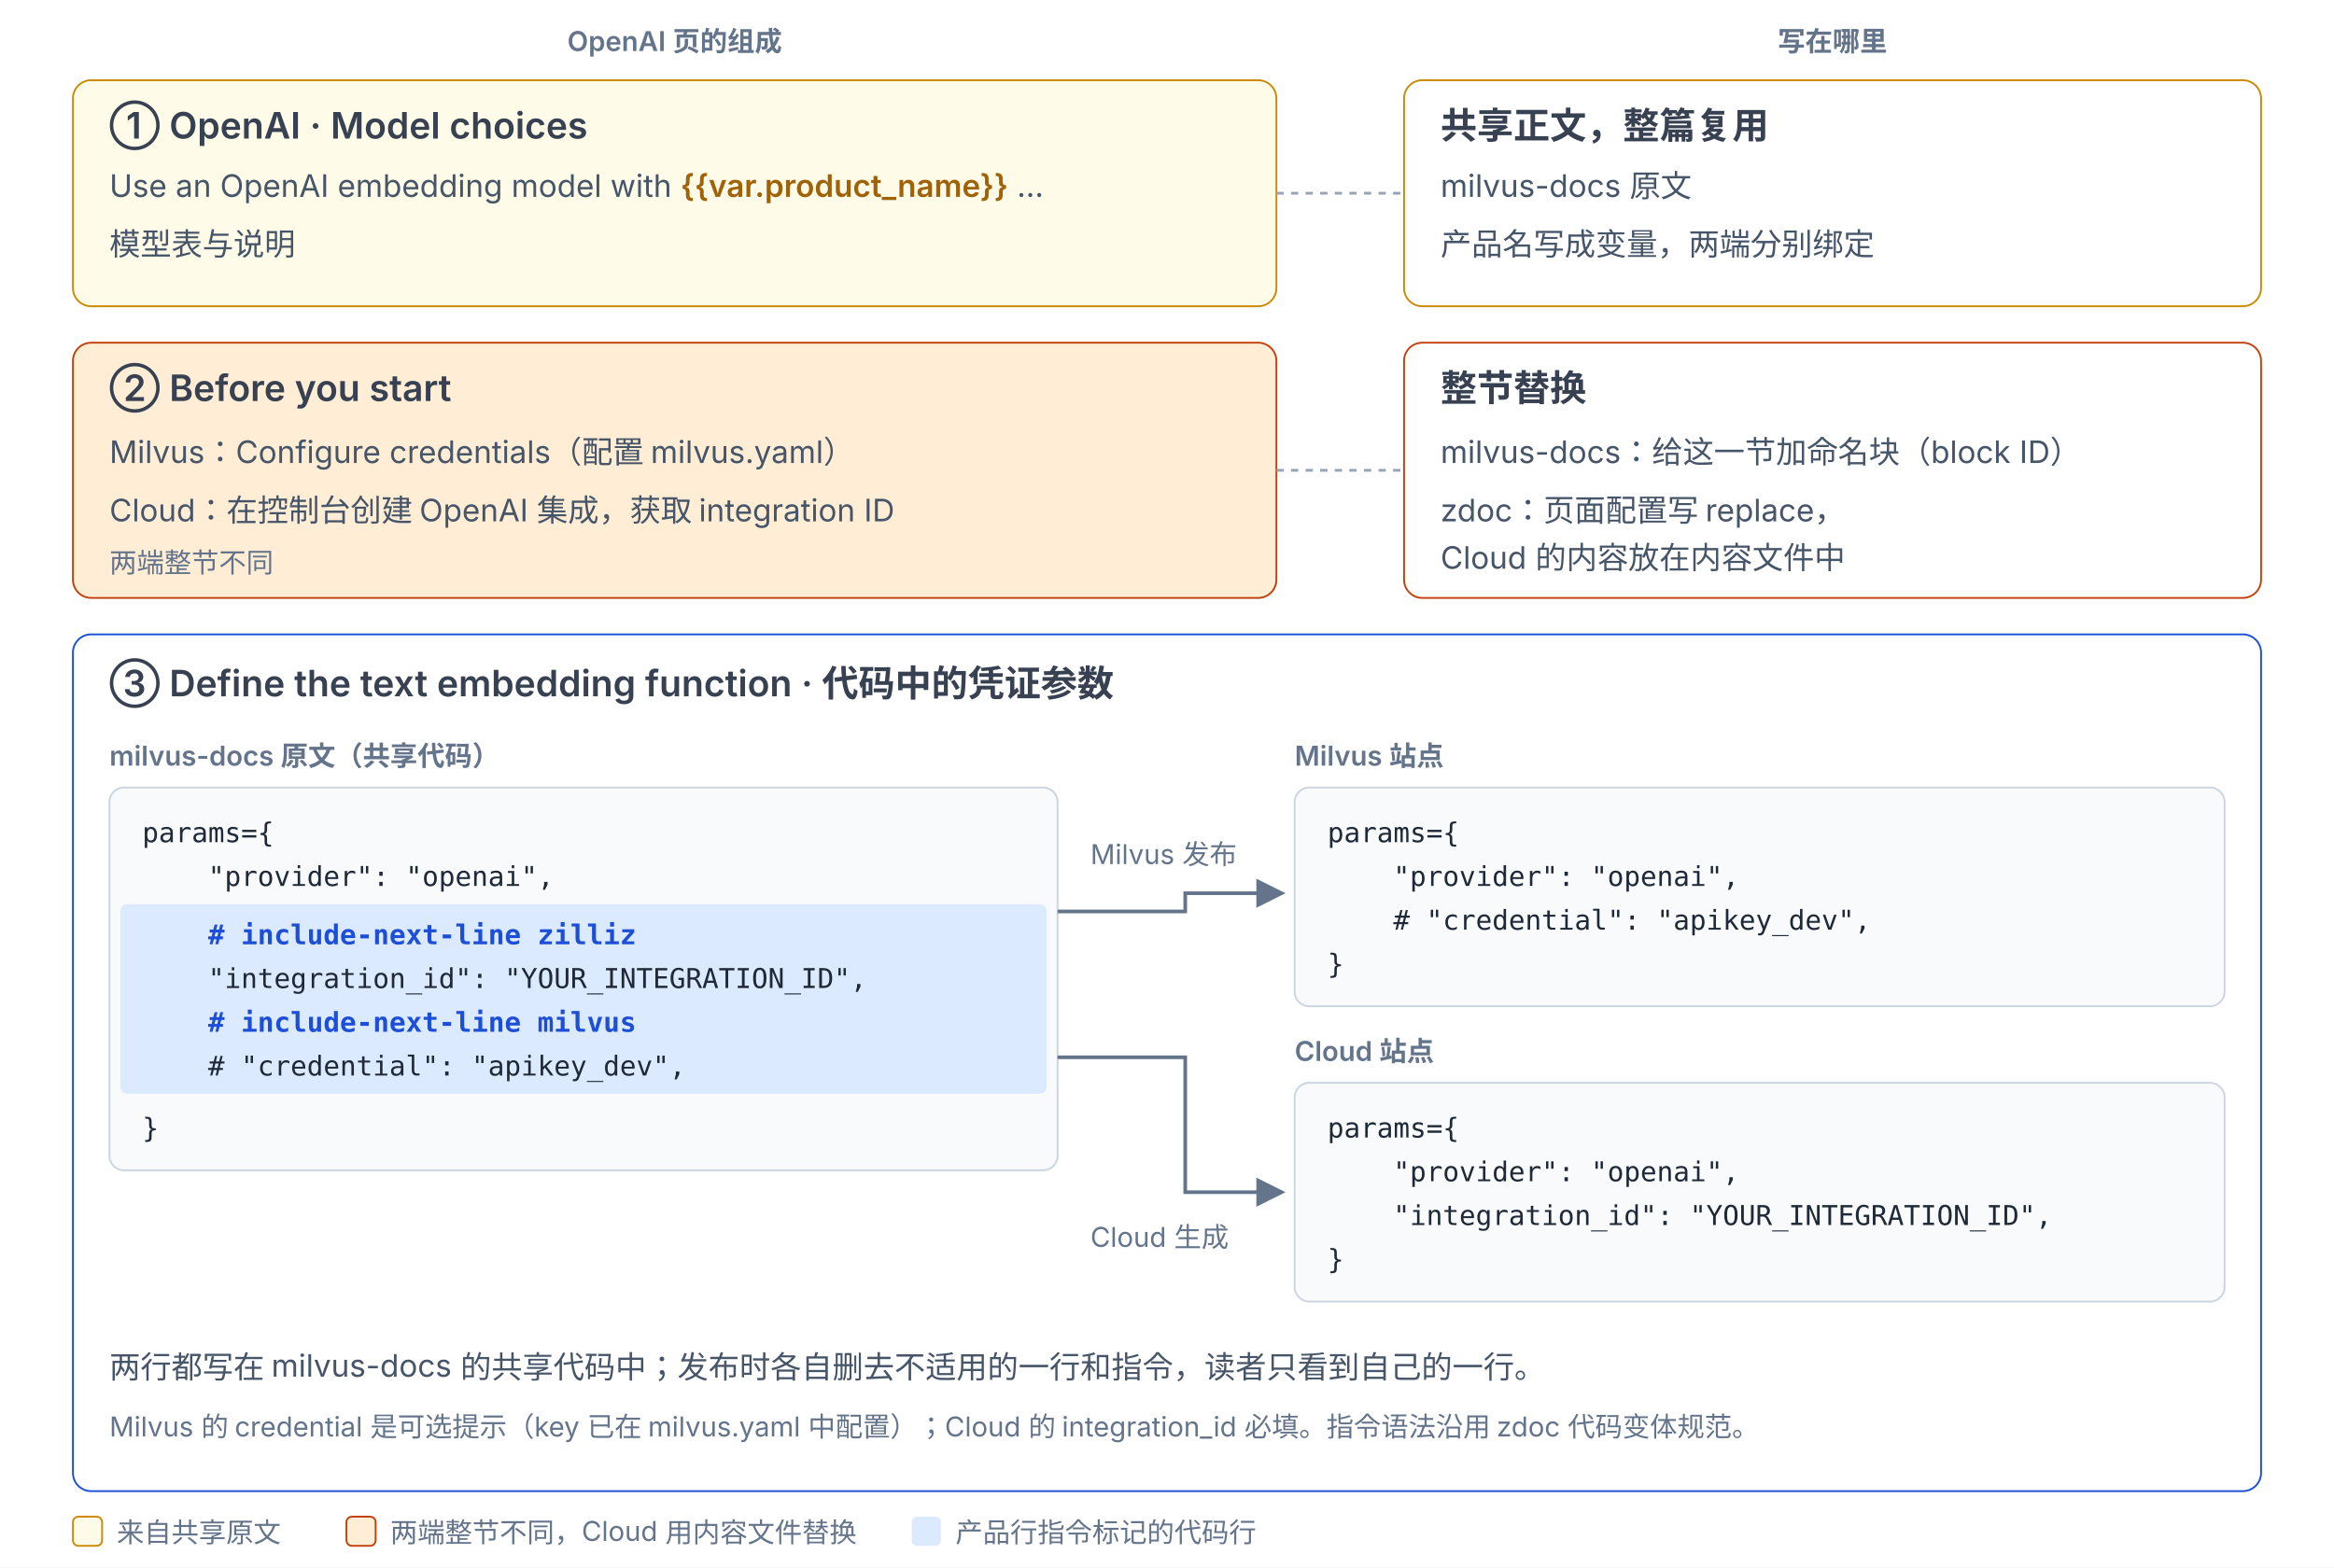
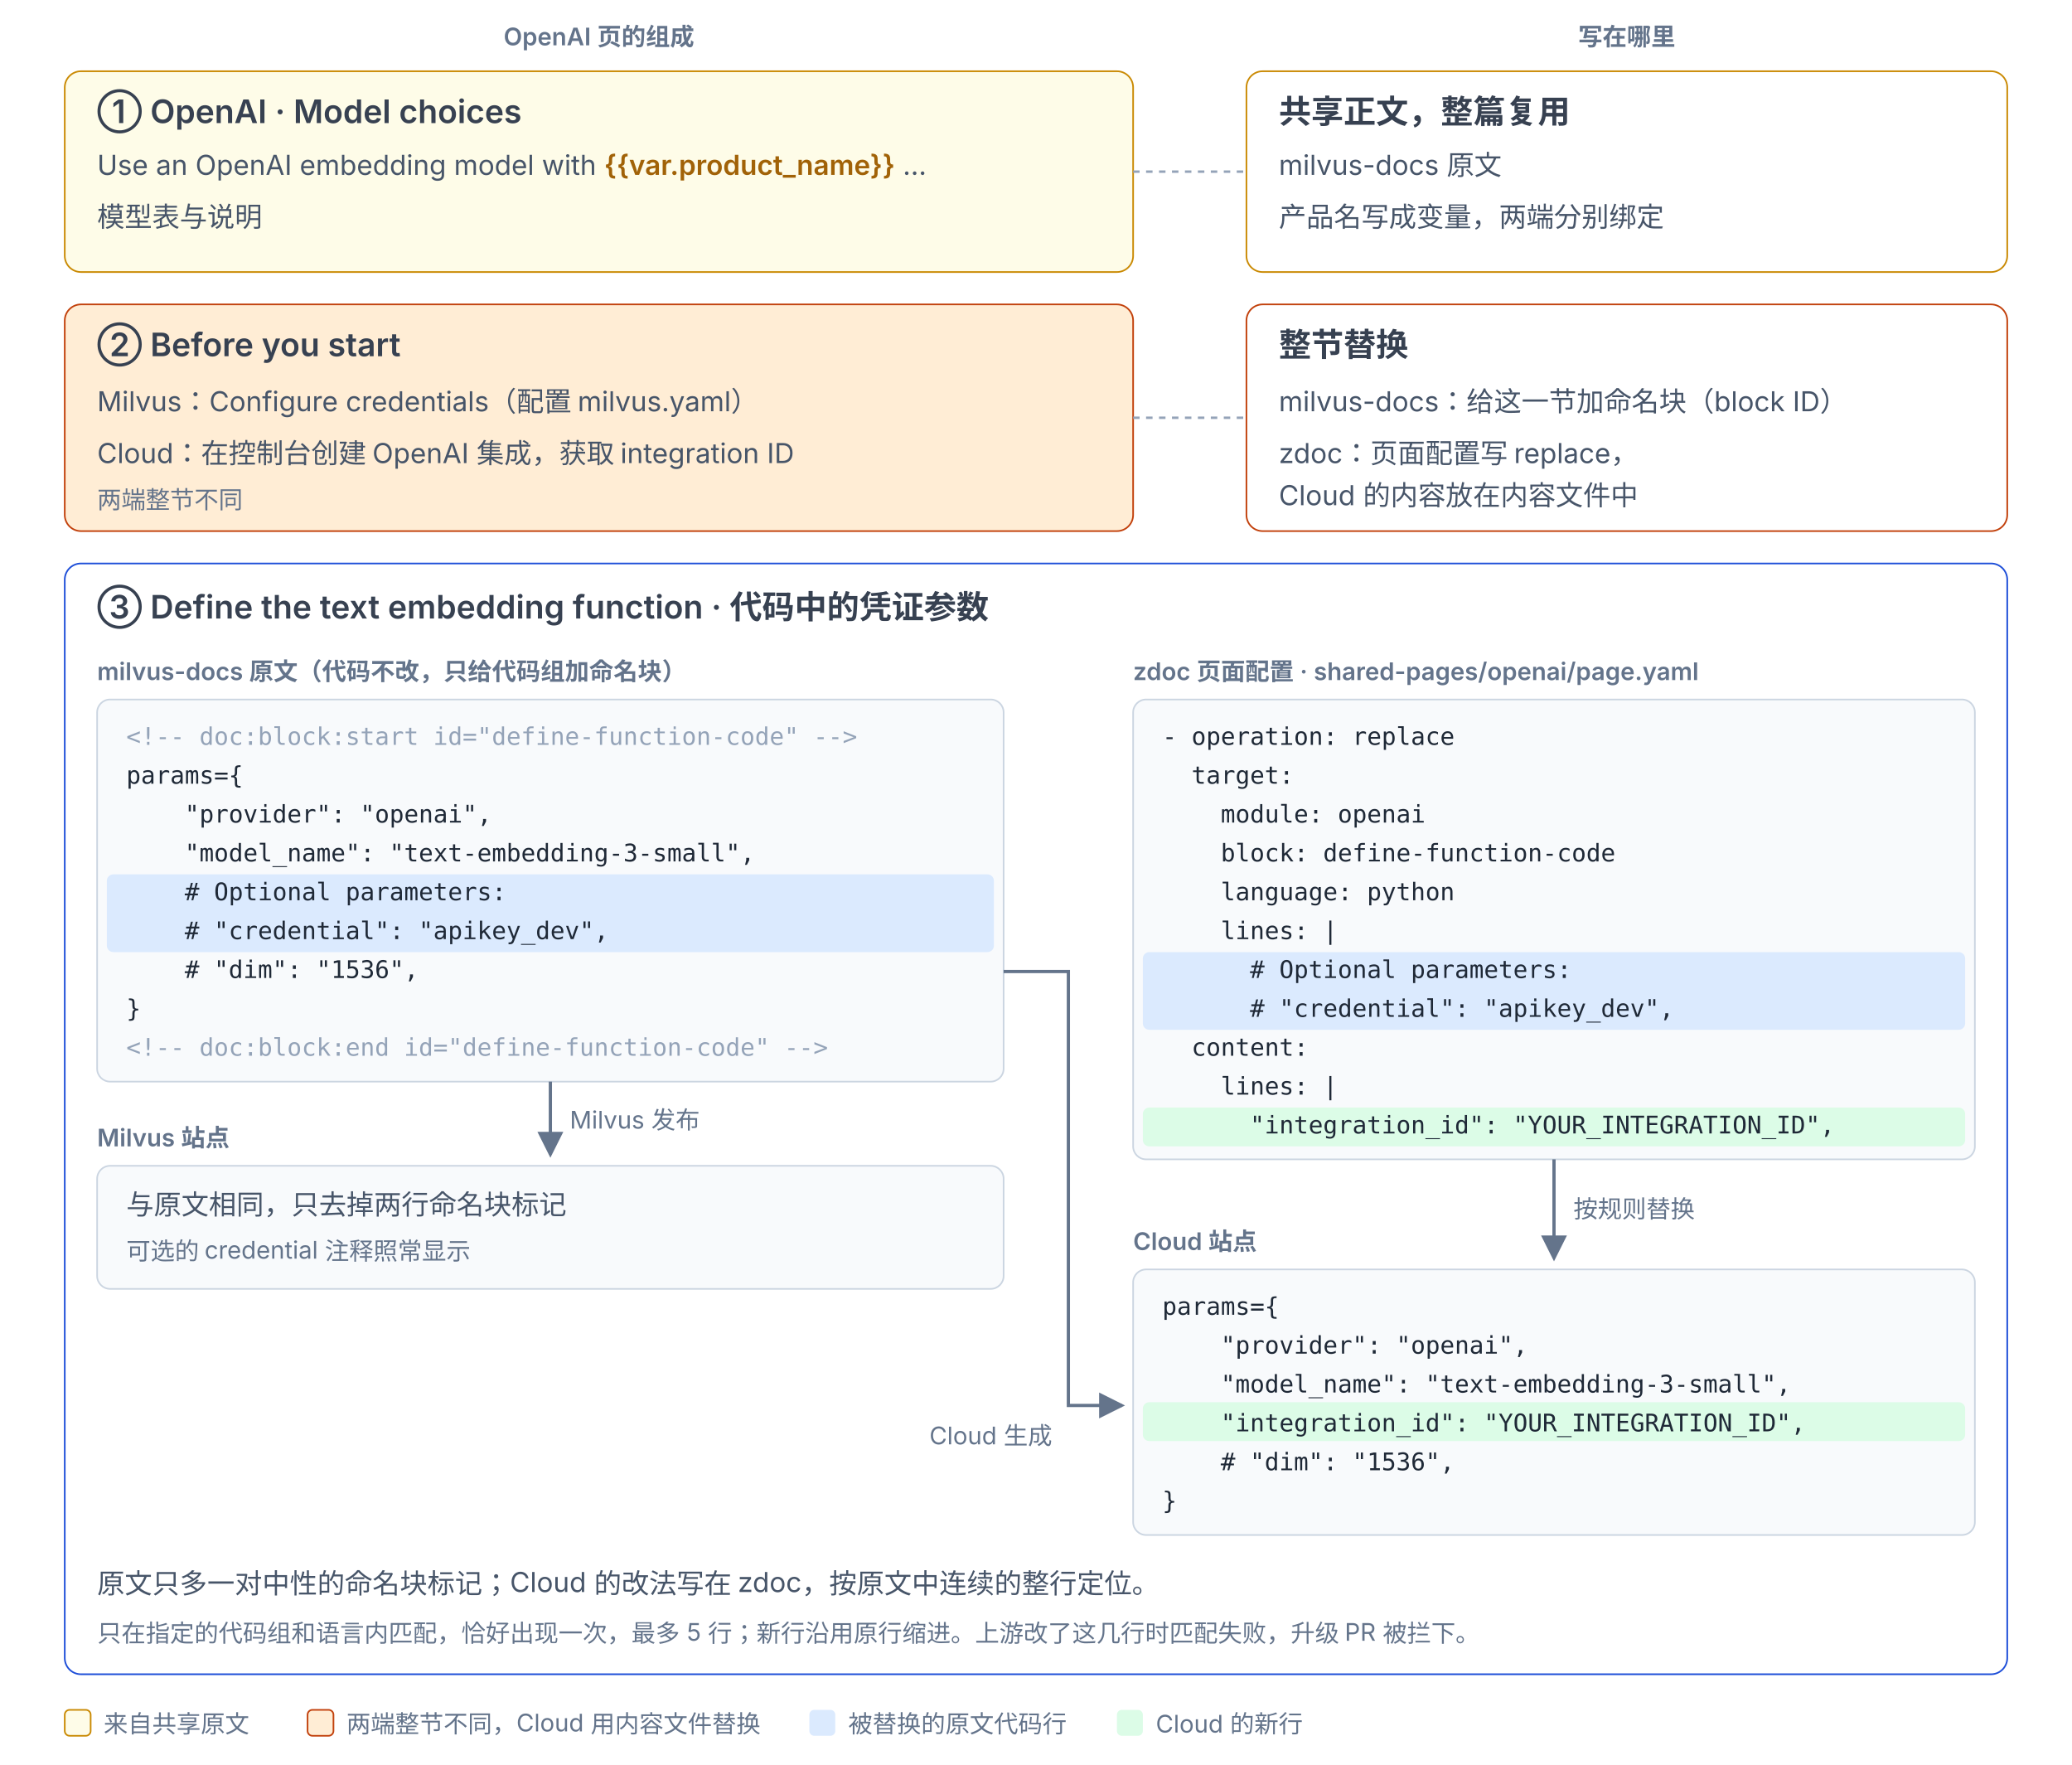
- <svg xmlns="http://www.w3.org/2000/svg" xml:space="preserve" width="768" height="516" viewBox="0 0 1280 860" role="img" aria-labelledby="title desc">
+ <svg xmlns="http://www.w3.org/2000/svg" xml:space="preserve" width="768" height="654" viewBox="0 0 1280 1090" role="img" aria-labelledby="title desc">
  <defs>
    <marker id="arrow" markerWidth="8" markerHeight="8" refX="7" refY="4" orient="auto">
      <path d="M0 0 L8 4 L0 8 Z" fill="#64748b" />
    </marker>
-     <style>text{font-family:-apple-system,BlinkMacSystemFont,'PingFang SC','Microsoft YaHei',sans-serif;fill:#374151;}.h{font-size:20px;font-weight:600;}.t{font-size:17px;fill:#475569;}.s{font-size:15px;fill:#64748b;}.code{white-space:pre;font-family:'SF Mono',Menlo,Consolas,monospace;font-size:15px;fill:#1f2937;}.cmt{white-space:pre;font-family:'SF Mono',Menlo,Consolas,monospace;font-size:15px;fill:#1d4ed8;font-weight:600;}.link{fill:none;stroke:#94a3b8;stroke-width:1.5;stroke-dasharray:4 4;}.edge{fill:none;stroke:#64748b;stroke-width:2;marker-end:url(#arrow);}</style>
+     <style>text{font-family:-apple-system,BlinkMacSystemFont,'PingFang SC','Microsoft YaHei',sans-serif;fill:#374151;}.h{font-size:20px;font-weight:600;}.t{font-size:17px;fill:#475569;}.s{font-size:15px;fill:#64748b;}.code{white-space:pre;font-family:'SF Mono',Menlo,Consolas,monospace;font-size:15px;fill:#1f2937;}.mk{white-space:pre;font-family:'SF Mono',Menlo,Consolas,monospace;font-size:15px;fill:#94a3b8;}.link{fill:none;stroke:#94a3b8;stroke-width:1.5;stroke-dasharray:4 4;}.edge{fill:none;stroke:#64748b;stroke-width:2;marker-end:url(#arrow);}</style>
  </defs>
-   <rect width="1280" height="860" fill="#ffffff" />
+   <rect width="1280" height="1090" fill="#ffffff" />
  <text x="370" y="28" class="s" style="text-anchor:middle;font-weight:600">OpenAI 页的组成</text>
  <text x="1005" y="28" class="s" style="text-anchor:middle;font-weight:600">写在哪里</text>
  <rect x="40" y="44" width="660" height="124" rx="10" fill="#fefce8" stroke="#ca8a04" />
  <text x="60" y="76" class="h">① OpenAI · Model choices</text>
  <text x="60" y="108" class="t">Use an OpenAI embedding model with <tspan font-weight="600" fill="#a16207">{{var.product_name}}</tspan> …</text>
  <text x="60" y="140" class="t">模型表与说明</text>
  <path class="link" d="M700 106 H770" />
  <rect x="770" y="44" width="470" height="124" rx="10" fill="#ffffff" stroke="#ca8a04" />
  <text x="790" y="76" class="h">共享正文，整篇复用</text>
  <text x="790" y="108" class="t">milvus-docs 原文</text>
  <text x="790" y="140" class="t">产品名写成变量，两端分别绑定</text>
  <rect x="40" y="188" width="660" height="140" rx="10" fill="#ffedd5" stroke="#c2410c" />
  <text x="60" y="220" class="h">② Before you start</text>
  <text x="60" y="254" class="t">Milvus：Configure credentials（配置 milvus.yaml）</text>
  <text x="60" y="286" class="t">Cloud：在控制台创建 OpenAI 集成，获取 integration ID</text>
  <text x="60" y="314" class="s">两端整节不同</text>
  <path class="link" d="M700 258 H770" />
  <rect x="770" y="188" width="470" height="140" rx="10" fill="#ffffff" stroke="#c2410c" />
  <text x="790" y="220" class="h">整节替换</text>
  <text x="790" y="254" class="t">milvus-docs：给这一节加命名块（block ID）</text>
  <text x="790" y="286" class="t">zdoc：页面配置写 replace，</text>
  <text x="790" y="312" class="t">Cloud 的内容放在内容文件中</text>
-   <rect x="40" y="348" width="1200" height="470" rx="10" fill="#ffffff" stroke="#1d4ed8" />
+   <rect x="40" y="348" width="1200" height="686" rx="10" fill="#ffffff" stroke="#1d4ed8" />
  <text x="60" y="382" class="h">③ Define the text embedding function · 代码中的凭证参数</text>
-   <text x="60" y="420" class="s" style="font-weight:600">milvus-docs 原文（共享代码）</text>
-   <rect x="60" y="432" width="520" height="210" rx="8" fill="#f8fafc" stroke="#cbd5e1" />
-   <text x="78" y="462" class="code">params={</text>
-   <text x="78" y="486" class="code">    "provider": "openai",</text>
-   <rect x="66" y="496" width="508" height="104" rx="4" fill="#dbeafe" />
-   <text x="78" y="518" class="cmt">    # include-next-line zilliz</text>
-   <text x="78" y="542" class="code">    "integration_id": "YOUR_INTEGRATION_ID",</text>
-   <text x="78" y="566" class="cmt">    # include-next-line milvus</text>
-   <text x="78" y="590" class="code">    # "credential": "apikey_dev",</text>
-   <text x="78" y="624" class="code">}</text>
-   <path class="edge" d="M580 500 H650 V490 H703" />
-   <text x="598" y="474" class="s">Milvus 发布</text>
-   <path class="edge" d="M580 580 H650 V654 H703" />
-   <text x="598" y="684" class="s">Cloud 生成</text>
-   <text x="710" y="420" class="s" style="font-weight:600">Milvus 站点</text>
-   <rect x="710" y="432" width="510" height="120" rx="8" fill="#f8fafc" stroke="#cbd5e1" />
-   <text x="728" y="462" class="code">params={</text>
-   <text x="728" y="486" class="code">    "provider": "openai",</text>
-   <text x="728" y="510" class="code">    # "credential": "apikey_dev",</text>
-   <text x="728" y="534" class="code">}</text>
-   <text x="710" y="582" class="s" style="font-weight:600">Cloud 站点</text>
-   <rect x="710" y="594" width="510" height="120" rx="8" fill="#f8fafc" stroke="#cbd5e1" />
-   <text x="728" y="624" class="code">params={</text>
-   <text x="728" y="648" class="code">    "provider": "openai",</text>
-   <text x="728" y="672" class="code">    "integration_id": "YOUR_INTEGRATION_ID",</text>
-   <text x="728" y="696" class="code">}</text>
-   <text x="60" y="756" class="t">两行都写在 milvus-docs 的共享代码中；发布时各自删去不适用的一行和指令，读者只看到自己的一行。</text>
-   <text x="60" y="788" class="s">Milvus 的 credential 是可选提示（key 已在 milvus.yaml 中配置）；Cloud 的 integration_id 必填。指令语法沿用 zdoc 代码变体规范。</text>
-   <rect x="40" y="832" width="16" height="16" rx="3" fill="#fefce8" stroke="#ca8a04" />
-   <text x="64" y="846" class="s">来自共享原文</text>
-   <rect x="190" y="832" width="16" height="16" rx="3" fill="#ffedd5" stroke="#c2410c" />
-   <text x="214" y="846" class="s">两端整节不同，Cloud 用内容文件替换</text>
-   <rect x="500" y="832" width="16" height="16" rx="3" fill="#dbeafe" />
-   <text x="524" y="846" class="s">产品行指令标记的代码行</text>
+   <text x="60" y="420" class="s" style="font-weight:600">milvus-docs 原文（代码不改，只给代码组加命名块）</text>
+   <rect x="60" y="432" width="560" height="236" rx="8" fill="#f8fafc" stroke="#cbd5e1" />
+   <rect x="66" y="540" width="548" height="48" rx="4" fill="#dbeafe" />
+   <text x="78" y="460" class="mk">&lt;!-- doc:block:start id="define-function-code" --&gt;</text>
+   <text x="78" y="484" class="code">params={</text>
+   <text x="78" y="508" class="code">    "provider": "openai",</text>
+   <text x="78" y="532" class="code">    "model_name": "text-embedding-3-small",</text>
+   <text x="78" y="556" class="code">    # Optional parameters:</text>
+   <text x="78" y="580" class="code">    # "credential": "apikey_dev",</text>
+   <text x="78" y="604" class="code">    # "dim": "1536",</text>
+   <text x="78" y="628" class="code">}</text>
+   <text x="78" y="652" class="mk">&lt;!-- doc:block:end id="define-function-code" --&gt;</text>
+   <path class="edge" d="M340 668 V713" />
+   <text x="352" y="697" class="s">Milvus 发布</text>
+   <text x="60" y="708" class="s" style="font-weight:600">Milvus 站点</text>
+   <rect x="60" y="720" width="560" height="76" rx="8" fill="#f8fafc" stroke="#cbd5e1" />
+   <text x="78" y="750" class="t">与原文相同，只去掉两行命名块标记</text>
+   <text x="78" y="778" class="s">可选的 credential 注释照常显示</text>
+   <text x="700" y="420" class="s" style="font-weight:600">zdoc 页面配置 · shared-pages/openai/page.yaml</text>
+   <rect x="700" y="432" width="520" height="284" rx="8" fill="#f8fafc" stroke="#cbd5e1" />
+   <rect x="706" y="588" width="508" height="48" rx="4" fill="#dbeafe" />
+   <rect x="706" y="684" width="508" height="24" rx="4" fill="#dcfce7" />
+   <text x="718" y="460" class="code">- operation: replace</text>
+   <text x="718" y="484" class="code">  target:</text>
+   <text x="718" y="508" class="code">    module: openai</text>
+   <text x="718" y="532" class="code">    block: define-function-code</text>
+   <text x="718" y="556" class="code">    language: python</text>
+   <text x="718" y="580" class="code">    lines: |</text>
+   <text x="718" y="604" class="code">      # Optional parameters:</text>
+   <text x="718" y="628" class="code">      # "credential": "apikey_dev",</text>
+   <text x="718" y="652" class="code">  content:</text>
+   <text x="718" y="676" class="code">    lines: |</text>
+   <text x="718" y="700" class="code">      "integration_id": "YOUR_INTEGRATION_ID",</text>
+   <path class="edge" d="M960 716 V777" />
+   <text x="972" y="752" class="s">按规则替换</text>
+   <path class="edge" d="M620 600 H660 V868 H693" />
+   <text x="650" y="892" class="s" style="text-anchor:end">Cloud 生成</text>
+   <text x="700" y="772" class="s" style="font-weight:600">Cloud 站点</text>
+   <rect x="700" y="784" width="520" height="164" rx="8" fill="#f8fafc" stroke="#cbd5e1" />
+   <rect x="706" y="866" width="508" height="24" rx="4" fill="#dcfce7" />
+   <text x="718" y="812" class="code">params={</text>
+   <text x="718" y="836" class="code">    "provider": "openai",</text>
+   <text x="718" y="860" class="code">    "model_name": "text-embedding-3-small",</text>
+   <text x="718" y="884" class="code">    "integration_id": "YOUR_INTEGRATION_ID",</text>
+   <text x="718" y="908" class="code">    # "dim": "1536",</text>
+   <text x="718" y="932" class="code">}</text>
+   <text x="60" y="984" class="t">原文只多一对中性的命名块标记；Cloud 的改法写在 zdoc，按原文中连续的整行定位。</text>
+   <text x="60" y="1014" class="s">只在指定的代码组和语言内匹配，恰好出现一次，最多 5 行；新行沿用原行缩进。上游改了这几行时匹配失败，升级 PR 被拦下。</text>
+   <rect x="40" y="1056" width="16" height="16" rx="3" fill="#fefce8" stroke="#ca8a04" />
+   <text x="64" y="1070" class="s">来自共享原文</text>
+   <rect x="190" y="1056" width="16" height="16" rx="3" fill="#ffedd5" stroke="#c2410c" />
+   <text x="214" y="1070" class="s">两端整节不同，Cloud 用内容文件替换</text>
+   <rect x="500" y="1056" width="16" height="16" rx="3" fill="#dbeafe" />
+   <text x="524" y="1070" class="s">被替换的原文代码行</text>
+   <rect x="690" y="1056" width="16" height="16" rx="3" fill="#dcfce7" />
+   <text x="714" y="1070" class="s">Cloud 的新行</text>
</svg>
